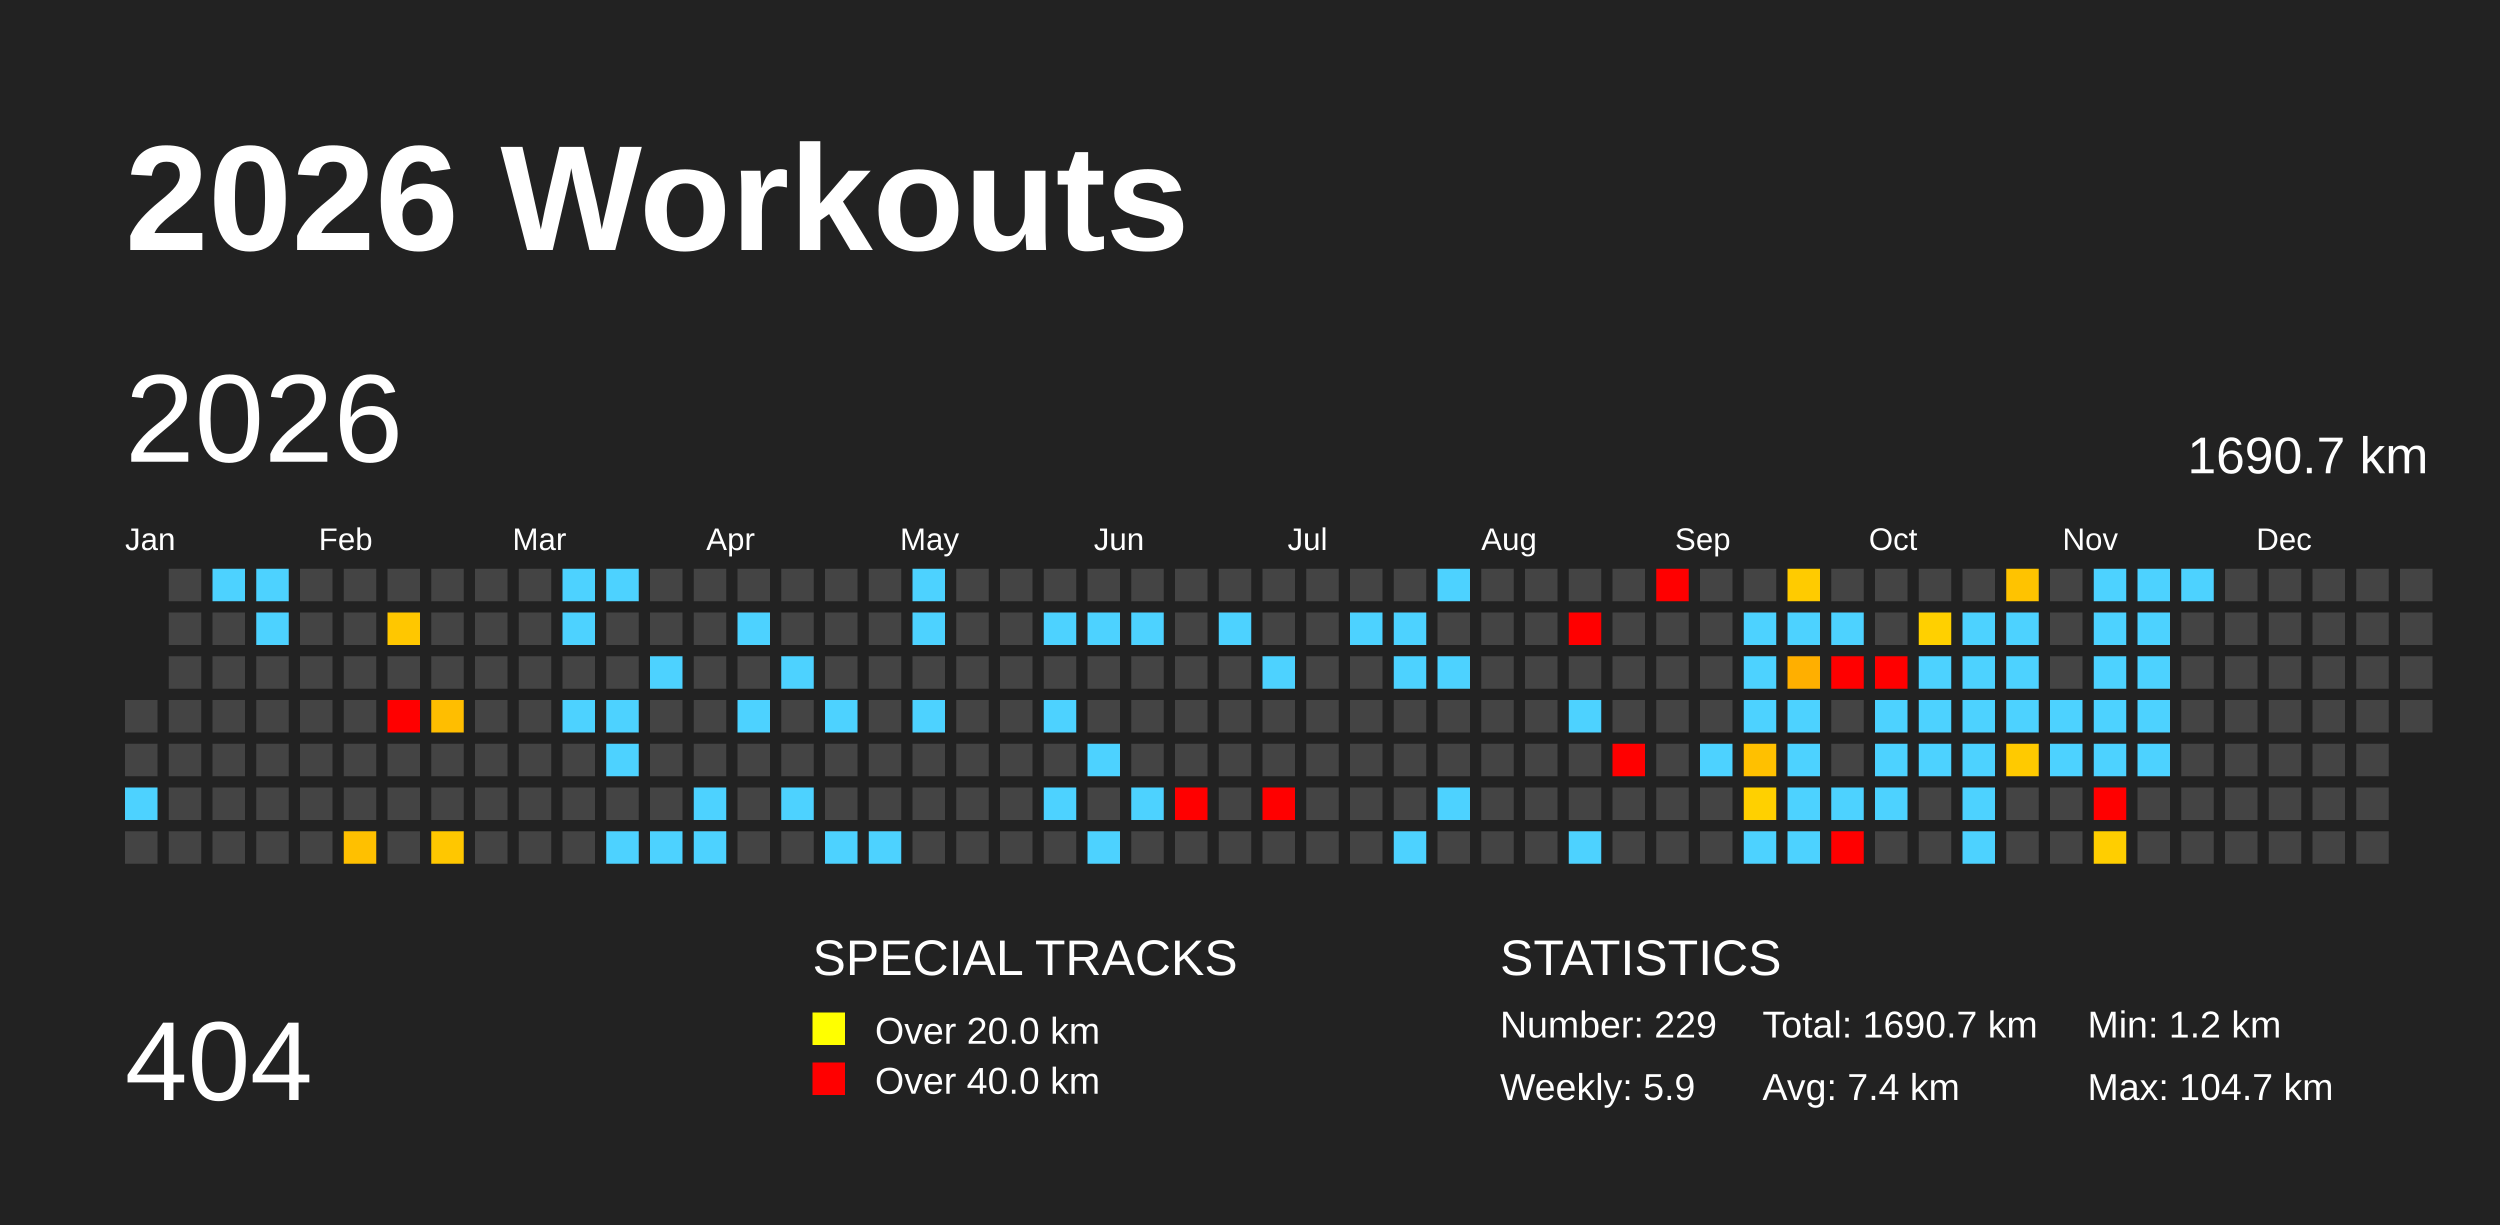
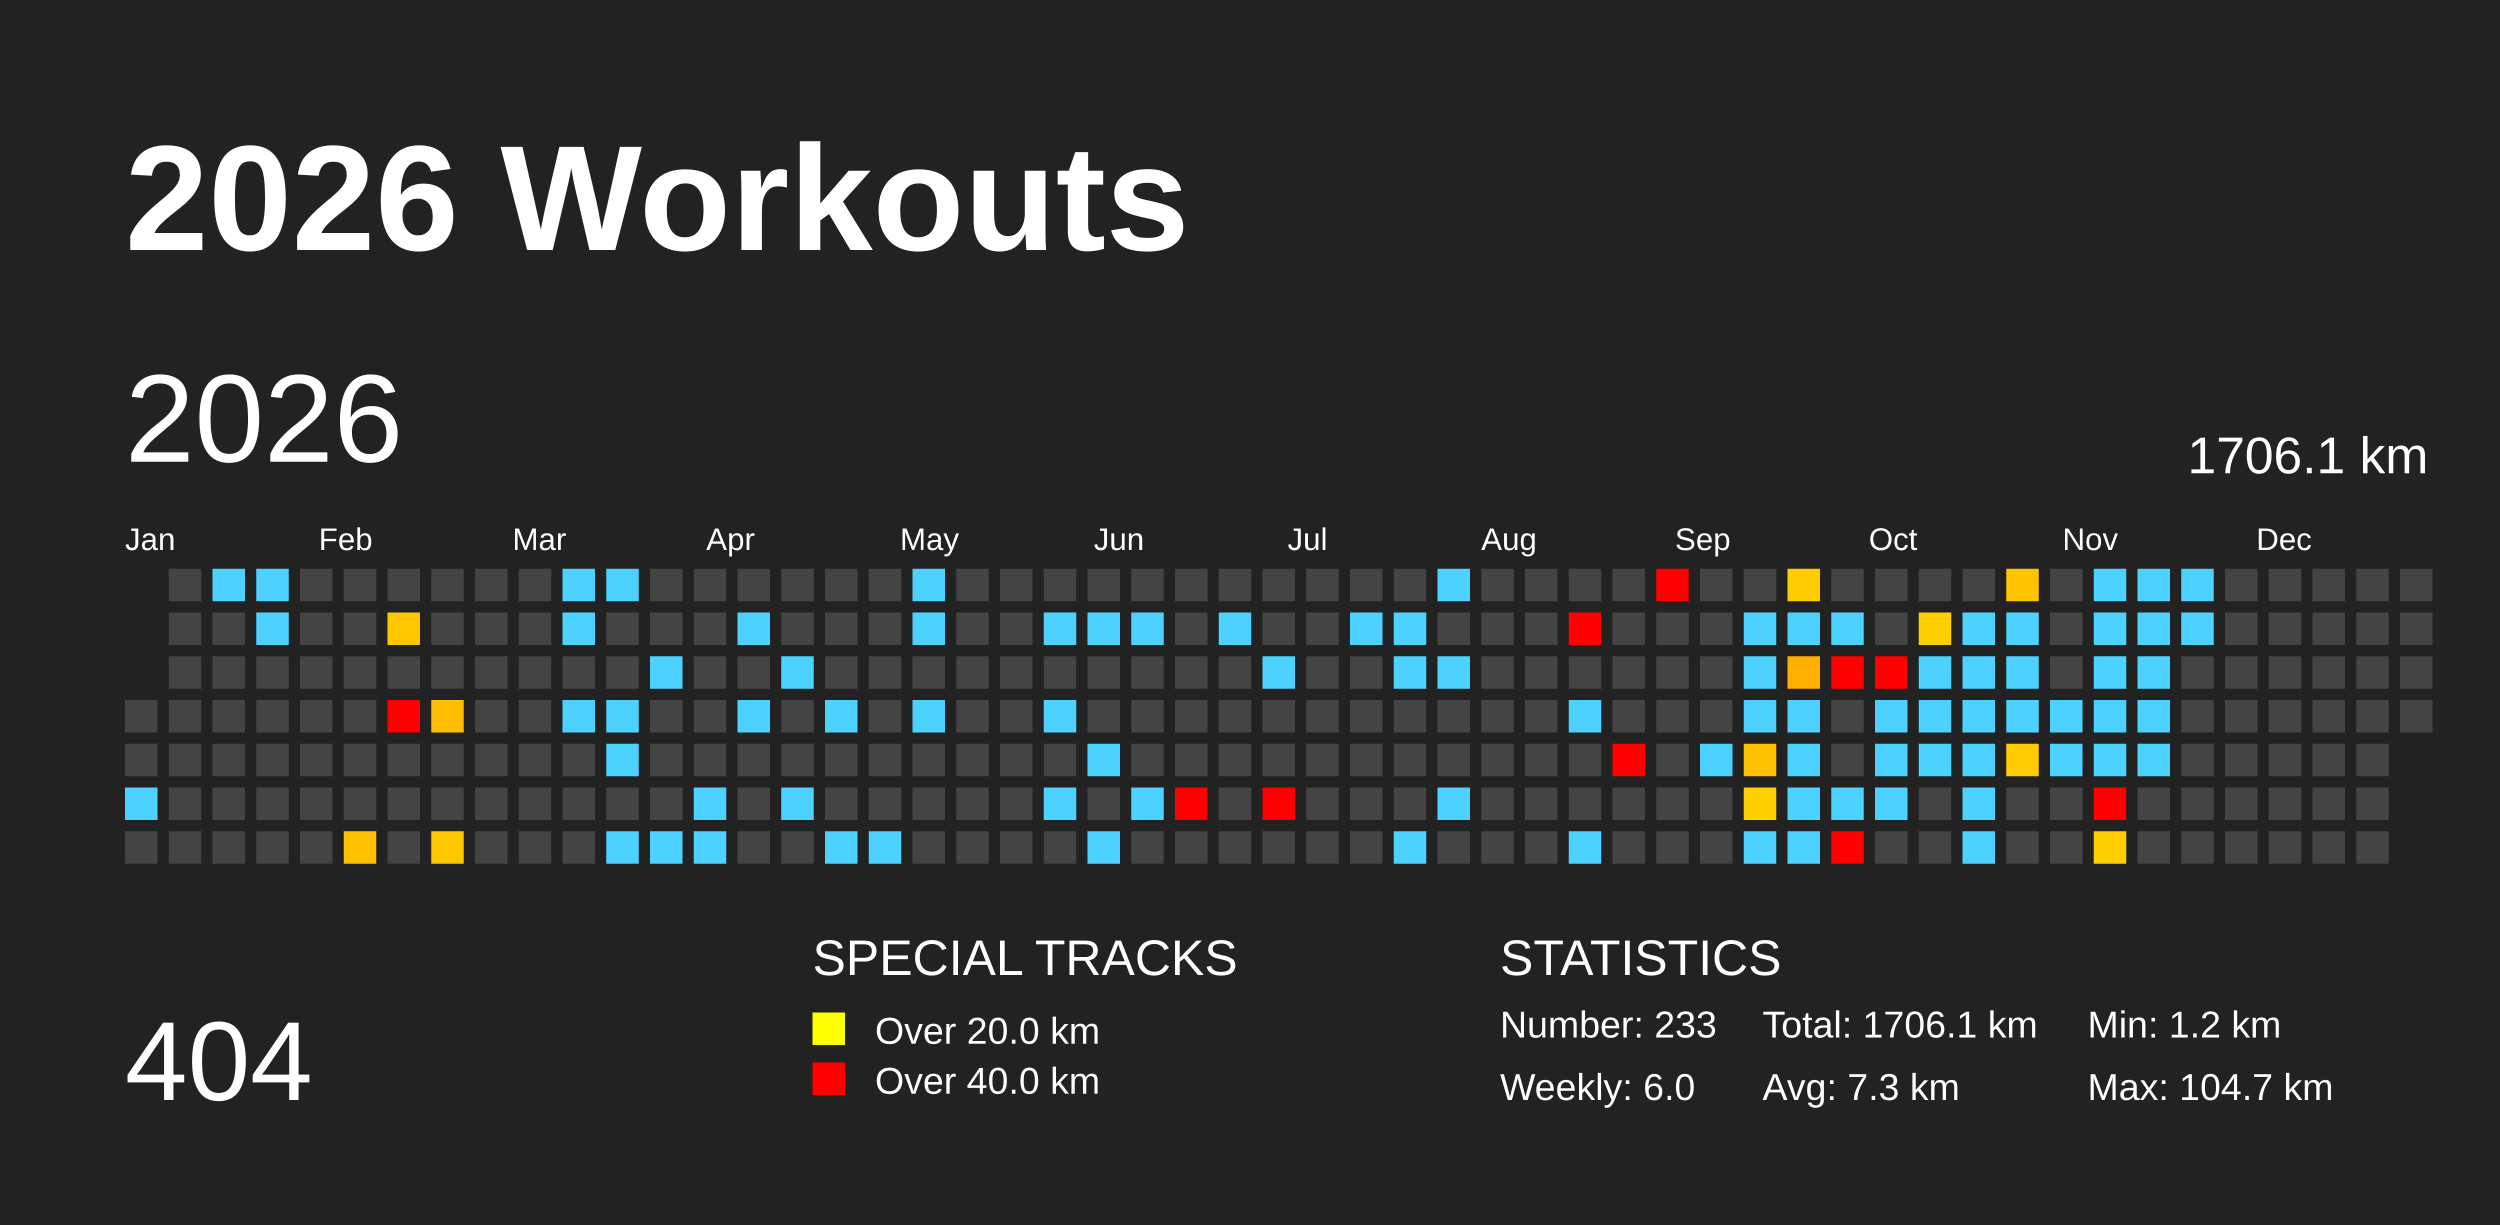
<svg xmlns="http://www.w3.org/2000/svg" baseProfile="full" height="98mm" version="1.1" viewBox="0,0,200,98" width="200mm">
  <defs>
    <pattern height="2" id="indoor-stripe" patternUnits="userSpaceOnUse" width="2">
      <line stroke="white" stroke-opacity="0.45" stroke-width="0.5" x1="0" x2="2" y1="2" y2="0" />
    </pattern>
  </defs>
  <rect fill="#222222" height="98" width="200" x="0" y="0" />
  <text fill="#FFFFFF" style="font-size:12px; font-family:Arial; font-weight:bold;" x="10" y="20">2026 Workouts</text>
  <text fill="#FFFFFF" style="font-size:9px; font-family:Arial" x="10" y="88">404</text>
  <text fill="#FFFFFF" style="font-size:4px; font-family:Arial" x="65" y="78">SPECIAL TRACKS</text>
  <rect fill="yellow" height="2.6" width="2.6" x="65" y="81" />
  <text fill="#FFFFFF" style="font-size:3px; font-family:Arial" x="70" y="83.5">Over 20.0 km</text>
  <rect fill="red" height="2.6" width="2.6" x="65" y="85" />
  <text fill="#FFFFFF" style="font-size:3px; font-family:Arial" x="70" y="87.5">Over 40.0 km</text>
  <text fill="#FFFFFF" style="font-size:4px; font-family:Arial" x="120" y="78">STATISTICS</text>
-   <text fill="#FFFFFF" style="font-size:3px; font-family:Arial" x="120" y="83">Number: 229</text>
-   <text fill="#FFFFFF" style="font-size:3px; font-family:Arial" x="120" y="88">Weekly: 5.9</text>
-   <text fill="#FFFFFF" style="font-size:3px; font-family:Arial" x="141" y="83">Total: 1690.7 km</text>
-   <text fill="#FFFFFF" style="font-size:3px; font-family:Arial" x="141" y="88">Avg: 7.4 km</text>
+   <text fill="#FFFFFF" style="font-size:3px; font-family:Arial" x="120" y="83">Number: 233</text>
+   <text fill="#FFFFFF" style="font-size:3px; font-family:Arial" x="120" y="88">Weekly: 6.0</text>
+   <text fill="#FFFFFF" style="font-size:3px; font-family:Arial" x="141" y="83">Total: 1706.1 km</text>
+   <text fill="#FFFFFF" style="font-size:3px; font-family:Arial" x="141" y="88">Avg: 7.3 km</text>
  <text fill="#FFFFFF" style="font-size:3px; font-family:Arial" x="167" y="83">Min: 1.2 km</text>
  <text fill="#FFFFFF" style="font-size:3px; font-family:Arial" x="167" y="88">Max: 104.7 km</text>
  <text dominant-baseline="hanging" fill="#FFFFFF" style="font-size:10.0px; font-family:Arial;" x="10" y="30">2026</text>
-   <text dominant-baseline="hanging" fill="#FFFFFF" style="font-size:4.125px; font-family:Arial;" x="175" y="35">1690.7 km</text>
+   <text dominant-baseline="hanging" fill="#FFFFFF" style="font-size:4.125px; font-family:Arial;" x="175" y="35">1706.1 km</text>
  <text fill="#FFFFFF" style="font-size:2.5px; font-family:Arial" x="10.0" y="44">Jan</text>
  <text fill="#FFFFFF" style="font-size:2.5px; font-family:Arial" x="25.5" y="44">Feb</text>
  <text fill="#FFFFFF" style="font-size:2.5px; font-family:Arial" x="41.0" y="44">Mar</text>
  <text fill="#FFFFFF" style="font-size:2.5px; font-family:Arial" x="56.5" y="44">Apr</text>
  <text fill="#FFFFFF" style="font-size:2.5px; font-family:Arial" x="72.0" y="44">May</text>
  <text fill="#FFFFFF" style="font-size:2.5px; font-family:Arial" x="87.5" y="44">Jun</text>
  <text fill="#FFFFFF" style="font-size:2.5px; font-family:Arial" x="103.0" y="44">Jul</text>
  <text fill="#FFFFFF" style="font-size:2.5px; font-family:Arial" x="118.5" y="44">Aug</text>
  <text fill="#FFFFFF" style="font-size:2.5px; font-family:Arial" x="134.0" y="44">Sep</text>
  <text fill="#FFFFFF" style="font-size:2.5px; font-family:Arial" x="149.5" y="44">Oct</text>
  <text fill="#FFFFFF" style="font-size:2.5px; font-family:Arial" x="165.0" y="44">Nov</text>
  <text fill="#FFFFFF" style="font-size:2.5px; font-family:Arial" x="180.5" y="44">Dec</text>
  <rect fill="#444444" height="2.6" width="2.6" x="10.0" y="56.0" />
  <rect fill="#444444" height="2.6" width="2.6" x="10.0" y="59.5" />
  <rect fill="#4dd2ff" height="2.6" width="2.6" x="10.0" y="63.0" />
  <rect fill="#444444" height="2.6" width="2.6" x="10.0" y="66.5" />
  <rect fill="#444444" height="2.6" width="2.6" x="13.5" y="45.5" />
  <rect fill="#444444" height="2.6" width="2.6" x="13.5" y="49.0" />
  <rect fill="#444444" height="2.6" width="2.6" x="13.5" y="52.5" />
  <rect fill="#444444" height="2.6" width="2.6" x="13.5" y="56.0" />
  <rect fill="#444444" height="2.6" width="2.6" x="13.5" y="59.5" />
  <rect fill="#444444" height="2.6" width="2.6" x="13.5" y="63.0" />
  <rect fill="#444444" height="2.6" width="2.6" x="13.5" y="66.5" />
  <rect fill="#4dd2ff" height="2.6" width="2.6" x="17.0" y="45.5" />
  <rect fill="#444444" height="2.6" width="2.6" x="17.0" y="49.0" />
  <rect fill="#444444" height="2.6" width="2.6" x="17.0" y="52.5" />
  <rect fill="#444444" height="2.6" width="2.6" x="17.0" y="56.0" />
  <rect fill="#444444" height="2.6" width="2.6" x="17.0" y="59.5" />
  <rect fill="#444444" height="2.6" width="2.6" x="17.0" y="63.0" />
  <rect fill="#444444" height="2.6" width="2.6" x="17.0" y="66.5" />
  <rect fill="#4dd2ff" height="2.6" width="2.6" x="20.5" y="45.5" />
  <rect fill="#4dd2ff" height="2.6" width="2.6" x="20.5" y="49.0" />
  <rect fill="#444444" height="2.6" width="2.6" x="20.5" y="52.5" />
  <rect fill="#444444" height="2.6" width="2.6" x="20.5" y="56.0" />
  <rect fill="#444444" height="2.6" width="2.6" x="20.5" y="59.5" />
  <rect fill="#444444" height="2.6" width="2.6" x="20.5" y="63.0" />
  <rect fill="#444444" height="2.6" width="2.6" x="20.5" y="66.5" />
  <rect fill="#444444" height="2.6" width="2.6" x="24.0" y="45.5" />
  <rect fill="#444444" height="2.6" width="2.6" x="24.0" y="49.0" />
  <rect fill="#444444" height="2.6" width="2.6" x="24.0" y="52.5" />
  <rect fill="#444444" height="2.6" width="2.6" x="24.0" y="56.0" />
  <rect fill="#444444" height="2.6" width="2.6" x="24.0" y="59.5" />
  <rect fill="#444444" height="2.6" width="2.6" x="24.0" y="63.0" />
  <rect fill="#444444" height="2.6" width="2.6" x="24.0" y="66.5" />
  <rect fill="#444444" height="2.6" width="2.6" x="27.5" y="45.5" />
  <rect fill="#444444" height="2.6" width="2.6" x="27.5" y="49.0" />
  <rect fill="#444444" height="2.6" width="2.6" x="27.5" y="52.5" />
  <rect fill="#444444" height="2.6" width="2.6" x="27.5" y="56.0" />
  <rect fill="#444444" height="2.6" width="2.6" x="27.5" y="59.5" />
  <rect fill="#444444" height="2.6" width="2.6" x="27.5" y="63.0" />
  <rect fill="#ffc000" height="2.6" width="2.6" x="27.5" y="66.5" />
  <rect fill="#444444" height="2.6" width="2.6" x="31.0" y="45.5" />
  <rect fill="#ffc700" height="2.6" width="2.6" x="31.0" y="49.0" />
  <rect fill="#444444" height="2.6" width="2.6" x="31.0" y="52.5" />
  <rect fill="red" height="2.6" width="2.6" x="31.0" y="56.0" />
  <rect fill="#444444" height="2.6" width="2.6" x="31.0" y="59.5" />
  <rect fill="#444444" height="2.6" width="2.6" x="31.0" y="63.0" />
  <rect fill="#444444" height="2.6" width="2.6" x="31.0" y="66.5" />
  <rect fill="#444444" height="2.6" width="2.6" x="34.5" y="45.5" />
  <rect fill="#444444" height="2.6" width="2.6" x="34.5" y="49.0" />
  <rect fill="#444444" height="2.6" width="2.6" x="34.5" y="52.5" />
  <rect fill="#ffbe00" height="2.6" width="2.6" x="34.5" y="56.0" />
  <rect fill="#444444" height="2.6" width="2.6" x="34.5" y="59.5" />
  <rect fill="#444444" height="2.6" width="2.6" x="34.5" y="63.0" />
  <rect fill="#ffc700" height="2.6" width="2.6" x="34.5" y="66.5" />
  <rect fill="#444444" height="2.6" width="2.6" x="38.0" y="45.5" />
  <rect fill="#444444" height="2.6" width="2.6" x="38.0" y="49.0" />
  <rect fill="#444444" height="2.6" width="2.6" x="38.0" y="52.5" />
  <rect fill="#444444" height="2.6" width="2.6" x="38.0" y="56.0" />
  <rect fill="#444444" height="2.6" width="2.6" x="38.0" y="59.5" />
  <rect fill="#444444" height="2.6" width="2.6" x="38.0" y="63.0" />
  <rect fill="#444444" height="2.6" width="2.6" x="38.0" y="66.5" />
  <rect fill="#444444" height="2.6" width="2.6" x="41.5" y="45.5" />
  <rect fill="#444444" height="2.6" width="2.6" x="41.5" y="49.0" />
  <rect fill="#444444" height="2.6" width="2.6" x="41.5" y="52.5" />
  <rect fill="#444444" height="2.6" width="2.6" x="41.5" y="56.0" />
  <rect fill="#444444" height="2.6" width="2.6" x="41.5" y="59.5" />
  <rect fill="#444444" height="2.6" width="2.6" x="41.5" y="63.0" />
  <rect fill="#444444" height="2.6" width="2.6" x="41.5" y="66.5" />
  <rect fill="#4dd2ff" height="2.6" width="2.6" x="45.0" y="45.5" />
  <rect fill="#4dd2ff" height="2.6" width="2.6" x="45.0" y="49.0" />
  <rect fill="#444444" height="2.6" width="2.6" x="45.0" y="52.5" />
  <rect fill="#4dd2ff" height="2.6" width="2.6" x="45.0" y="56.0" />
  <rect fill="#444444" height="2.6" width="2.6" x="45.0" y="59.5" />
  <rect fill="#444444" height="2.6" width="2.6" x="45.0" y="63.0" />
  <rect fill="#444444" height="2.6" width="2.6" x="45.0" y="66.5" />
  <rect fill="#4dd2ff" height="2.6" width="2.6" x="48.5" y="45.5" />
  <rect fill="#444444" height="2.6" width="2.6" x="48.5" y="49.0" />
  <rect fill="#444444" height="2.6" width="2.6" x="48.5" y="52.5" />
  <rect fill="#4dd2ff" height="2.6" width="2.6" x="48.5" y="56.0" />
  <rect fill="#4dd2ff" height="2.6" width="2.6" x="48.5" y="59.5" />
  <rect fill="#444444" height="2.6" width="2.6" x="48.5" y="63.0" />
  <rect fill="#4dd2ff" height="2.6" width="2.6" x="48.5" y="66.5" />
  <rect fill="#444444" height="2.6" width="2.6" x="52.0" y="45.5" />
  <rect fill="#444444" height="2.6" width="2.6" x="52.0" y="49.0" />
  <rect fill="#4dd2ff" height="2.6" width="2.6" x="52.0" y="52.5" />
  <rect fill="#444444" height="2.6" width="2.6" x="52.0" y="56.0" />
  <rect fill="#444444" height="2.6" width="2.6" x="52.0" y="59.5" />
  <rect fill="#444444" height="2.6" width="2.6" x="52.0" y="63.0" />
  <rect fill="#4dd2ff" height="2.6" width="2.6" x="52.0" y="66.5" />
  <rect fill="#444444" height="2.6" width="2.6" x="55.5" y="45.5" />
  <rect fill="#444444" height="2.6" width="2.6" x="55.5" y="49.0" />
  <rect fill="#444444" height="2.6" width="2.6" x="55.5" y="52.5" />
  <rect fill="#444444" height="2.6" width="2.6" x="55.5" y="56.0" />
  <rect fill="#444444" height="2.6" width="2.6" x="55.5" y="59.5" />
  <rect fill="#4dd2ff" height="2.6" width="2.6" x="55.5" y="63.0" />
  <rect fill="#4dd2ff" height="2.6" width="2.6" x="55.5" y="66.5" />
  <rect fill="#444444" height="2.6" width="2.6" x="59.0" y="45.5" />
  <rect fill="#4dd2ff" height="2.6" width="2.6" x="59.0" y="49.0" />
  <rect fill="#444444" height="2.6" width="2.6" x="59.0" y="52.5" />
  <rect fill="#4dd2ff" height="2.6" width="2.6" x="59.0" y="56.0" />
  <rect fill="#444444" height="2.6" width="2.6" x="59.0" y="59.5" />
  <rect fill="#444444" height="2.6" width="2.6" x="59.0" y="63.0" />
  <rect fill="#444444" height="2.6" width="2.6" x="59.0" y="66.5" />
  <rect fill="#444444" height="2.6" width="2.6" x="62.5" y="45.5" />
  <rect fill="#444444" height="2.6" width="2.6" x="62.5" y="49.0" />
  <rect fill="#4dd2ff" height="2.6" width="2.6" x="62.5" y="52.5" />
  <rect fill="#444444" height="2.6" width="2.6" x="62.5" y="56.0" />
  <rect fill="#444444" height="2.6" width="2.6" x="62.5" y="59.5" />
  <rect fill="#4dd2ff" height="2.6" width="2.6" x="62.5" y="63.0" />
  <rect fill="#444444" height="2.6" width="2.6" x="62.5" y="66.5" />
  <rect fill="#444444" height="2.6" width="2.6" x="66.0" y="45.5" />
  <rect fill="#444444" height="2.6" width="2.6" x="66.0" y="49.0" />
  <rect fill="#444444" height="2.6" width="2.6" x="66.0" y="52.5" />
  <rect fill="#4dd2ff" height="2.6" width="2.6" x="66.0" y="56.0" />
  <rect fill="#444444" height="2.6" width="2.6" x="66.0" y="59.5" />
  <rect fill="#444444" height="2.6" width="2.6" x="66.0" y="63.0" />
  <rect fill="#4dd2ff" height="2.6" width="2.6" x="66.0" y="66.5" />
  <rect fill="#444444" height="2.6" width="2.6" x="69.5" y="45.5" />
  <rect fill="#444444" height="2.6" width="2.6" x="69.5" y="49.0" />
  <rect fill="#444444" height="2.6" width="2.6" x="69.5" y="52.5" />
  <rect fill="#444444" height="2.6" width="2.6" x="69.5" y="56.0" />
  <rect fill="#444444" height="2.6" width="2.6" x="69.5" y="59.5" />
  <rect fill="#444444" height="2.6" width="2.6" x="69.5" y="63.0" />
  <rect fill="#4dd2ff" height="2.6" width="2.6" x="69.5" y="66.5" />
  <rect fill="#4dd2ff" height="2.6" width="2.6" x="73.0" y="45.5" />
  <rect fill="#4dd2ff" height="2.6" width="2.6" x="73.0" y="49.0" />
  <rect fill="#444444" height="2.6" width="2.6" x="73.0" y="52.5" />
  <rect fill="#4dd2ff" height="2.6" width="2.6" x="73.0" y="56.0" />
  <rect fill="#444444" height="2.6" width="2.6" x="73.0" y="59.5" />
  <rect fill="#444444" height="2.6" width="2.6" x="73.0" y="63.0" />
  <rect fill="#444444" height="2.6" width="2.6" x="73.0" y="66.5" />
  <rect fill="#444444" height="2.6" width="2.6" x="76.5" y="45.5" />
  <rect fill="#444444" height="2.6" width="2.6" x="76.5" y="49.0" />
  <rect fill="#444444" height="2.6" width="2.6" x="76.5" y="52.5" />
  <rect fill="#444444" height="2.6" width="2.6" x="76.5" y="56.0" />
  <rect fill="#444444" height="2.6" width="2.6" x="76.5" y="59.5" />
  <rect fill="#444444" height="2.6" width="2.6" x="76.5" y="63.0" />
  <rect fill="#444444" height="2.6" width="2.6" x="76.5" y="66.5" />
  <rect fill="#444444" height="2.6" width="2.6" x="80.0" y="45.5" />
  <rect fill="#444444" height="2.6" width="2.6" x="80.0" y="49.0" />
  <rect fill="#444444" height="2.6" width="2.6" x="80.0" y="52.5" />
  <rect fill="#444444" height="2.6" width="2.6" x="80.0" y="56.0" />
  <rect fill="#444444" height="2.6" width="2.6" x="80.0" y="59.5" />
  <rect fill="#444444" height="2.6" width="2.6" x="80.0" y="63.0" />
  <rect fill="#444444" height="2.6" width="2.6" x="80.0" y="66.5" />
  <rect fill="#444444" height="2.6" width="2.6" x="83.5" y="45.5" />
  <rect fill="#4dd2ff" height="2.6" width="2.6" x="83.5" y="49.0" />
  <rect fill="#444444" height="2.6" width="2.6" x="83.5" y="52.5" />
  <rect fill="#4dd2ff" height="2.6" width="2.6" x="83.5" y="56.0" />
  <rect fill="#444444" height="2.6" width="2.6" x="83.5" y="59.5" />
  <rect fill="#4dd2ff" height="2.6" width="2.6" x="83.5" y="63.0" />
  <rect fill="#444444" height="2.6" width="2.6" x="83.5" y="66.5" />
  <rect fill="#444444" height="2.6" width="2.6" x="87.0" y="45.5" />
  <rect fill="#4dd2ff" height="2.6" width="2.6" x="87.0" y="49.0" />
  <rect fill="#444444" height="2.6" width="2.6" x="87.0" y="52.5" />
  <rect fill="#444444" height="2.6" width="2.6" x="87.0" y="56.0" />
  <rect fill="#4dd2ff" height="2.6" width="2.6" x="87.0" y="59.5" />
  <rect fill="#444444" height="2.6" width="2.6" x="87.0" y="63.0" />
  <rect fill="#4dd2ff" height="2.6" width="2.6" x="87.0" y="66.5" />
  <rect fill="#444444" height="2.6" width="2.6" x="90.5" y="45.5" />
  <rect fill="#4dd2ff" height="2.6" width="2.6" x="90.5" y="49.0" />
  <rect fill="#444444" height="2.6" width="2.6" x="90.5" y="52.5" />
  <rect fill="#444444" height="2.6" width="2.6" x="90.5" y="56.0" />
  <rect fill="#444444" height="2.6" width="2.6" x="90.5" y="59.5" />
  <rect fill="#4dd2ff" height="2.6" width="2.6" x="90.5" y="63.0" />
  <rect fill="#444444" height="2.6" width="2.6" x="90.5" y="66.5" />
  <rect fill="#444444" height="2.6" width="2.6" x="94.0" y="45.5" />
  <rect fill="#444444" height="2.6" width="2.6" x="94.0" y="49.0" />
  <rect fill="#444444" height="2.6" width="2.6" x="94.0" y="52.5" />
  <rect fill="#444444" height="2.6" width="2.6" x="94.0" y="56.0" />
  <rect fill="#444444" height="2.6" width="2.6" x="94.0" y="59.5" />
  <rect fill="red" height="2.6" width="2.6" x="94.0" y="63.0" />
  <rect fill="#444444" height="2.6" width="2.6" x="94.0" y="66.5" />
  <rect fill="#444444" height="2.6" width="2.6" x="97.5" y="45.5" />
  <rect fill="#4dd2ff" height="2.6" width="2.6" x="97.5" y="49.0" />
  <rect fill="#444444" height="2.6" width="2.6" x="97.5" y="52.5" />
  <rect fill="#444444" height="2.6" width="2.6" x="97.5" y="56.0" />
  <rect fill="#444444" height="2.6" width="2.6" x="97.5" y="59.5" />
  <rect fill="#444444" height="2.6" width="2.6" x="97.5" y="63.0" />
  <rect fill="#444444" height="2.6" width="2.6" x="97.5" y="66.5" />
  <rect fill="#444444" height="2.6" width="2.6" x="101.0" y="45.5" />
  <rect fill="#444444" height="2.6" width="2.6" x="101.0" y="49.0" />
  <rect fill="#4dd2ff" height="2.6" width="2.6" x="101.0" y="52.5" />
  <rect fill="#444444" height="2.6" width="2.6" x="101.0" y="56.0" />
  <rect fill="#444444" height="2.6" width="2.6" x="101.0" y="59.5" />
  <rect fill="red" height="2.6" width="2.6" x="101.0" y="63.0" />
  <rect fill="#444444" height="2.6" width="2.6" x="101.0" y="66.5" />
  <rect fill="#444444" height="2.6" width="2.6" x="104.5" y="45.5" />
  <rect fill="#444444" height="2.6" width="2.6" x="104.5" y="49.0" />
  <rect fill="#444444" height="2.6" width="2.6" x="104.5" y="52.5" />
  <rect fill="#444444" height="2.6" width="2.6" x="104.5" y="56.0" />
  <rect fill="#444444" height="2.6" width="2.6" x="104.5" y="59.5" />
  <rect fill="#444444" height="2.6" width="2.6" x="104.5" y="63.0" />
  <rect fill="#444444" height="2.6" width="2.6" x="104.5" y="66.5" />
  <rect fill="#444444" height="2.6" width="2.6" x="108.0" y="45.5" />
  <rect fill="#4dd2ff" height="2.6" width="2.6" x="108.0" y="49.0" />
  <rect fill="#444444" height="2.6" width="2.6" x="108.0" y="52.5" />
  <rect fill="#444444" height="2.6" width="2.6" x="108.0" y="56.0" />
  <rect fill="#444444" height="2.6" width="2.6" x="108.0" y="59.5" />
  <rect fill="#444444" height="2.6" width="2.6" x="108.0" y="63.0" />
  <rect fill="#444444" height="2.6" width="2.6" x="108.0" y="66.5" />
  <rect fill="#444444" height="2.6" width="2.6" x="111.5" y="45.5" />
  <rect fill="#4dd2ff" height="2.6" width="2.6" x="111.5" y="49.0" />
  <rect fill="#4dd2ff" height="2.6" width="2.6" x="111.5" y="52.5" />
  <rect fill="#444444" height="2.6" width="2.6" x="111.5" y="56.0" />
  <rect fill="#444444" height="2.6" width="2.6" x="111.5" y="59.5" />
  <rect fill="#444444" height="2.6" width="2.6" x="111.5" y="63.0" />
  <rect fill="#4dd2ff" height="2.6" width="2.6" x="111.5" y="66.5" />
  <rect fill="#4dd2ff" height="2.6" width="2.6" x="115.0" y="45.5" />
  <rect fill="#444444" height="2.6" width="2.6" x="115.0" y="49.0" />
  <rect fill="#4dd2ff" height="2.6" width="2.6" x="115.0" y="52.5" />
  <rect fill="#444444" height="2.6" width="2.6" x="115.0" y="56.0" />
  <rect fill="#444444" height="2.6" width="2.6" x="115.0" y="59.5" />
  <rect fill="#4dd2ff" height="2.6" width="2.6" x="115.0" y="63.0" />
  <rect fill="#444444" height="2.6" width="2.6" x="115.0" y="66.5" />
  <rect fill="#444444" height="2.6" width="2.6" x="118.5" y="45.5" />
  <rect fill="#444444" height="2.6" width="2.6" x="118.5" y="49.0" />
  <rect fill="#444444" height="2.6" width="2.6" x="118.5" y="52.5" />
  <rect fill="#444444" height="2.6" width="2.6" x="118.5" y="56.0" />
  <rect fill="#444444" height="2.6" width="2.6" x="118.5" y="59.5" />
  <rect fill="#444444" height="2.6" width="2.6" x="118.5" y="63.0" />
  <rect fill="#444444" height="2.6" width="2.6" x="118.5" y="66.5" />
  <rect fill="#444444" height="2.6" width="2.6" x="122.0" y="45.5" />
  <rect fill="#444444" height="2.6" width="2.6" x="122.0" y="49.0" />
  <rect fill="#444444" height="2.6" width="2.6" x="122.0" y="52.5" />
  <rect fill="#444444" height="2.6" width="2.6" x="122.0" y="56.0" />
  <rect fill="#444444" height="2.6" width="2.6" x="122.0" y="59.5" />
  <rect fill="#444444" height="2.6" width="2.6" x="122.0" y="63.0" />
  <rect fill="#444444" height="2.6" width="2.6" x="122.0" y="66.5" />
  <rect fill="#444444" height="2.6" width="2.6" x="125.5" y="45.5" />
  <rect fill="red" height="2.6" width="2.6" x="125.5" y="49.0" />
  <rect fill="#444444" height="2.6" width="2.6" x="125.5" y="52.5" />
  <rect fill="#4dd2ff" height="2.6" width="2.6" x="125.5" y="56.0" />
  <rect fill="#444444" height="2.6" width="2.6" x="125.5" y="59.5" />
  <rect fill="#444444" height="2.6" width="2.6" x="125.5" y="63.0" />
  <rect fill="#4dd2ff" height="2.6" width="2.6" x="125.5" y="66.5" />
  <rect fill="#444444" height="2.6" width="2.6" x="129.0" y="45.5" />
  <rect fill="#444444" height="2.6" width="2.6" x="129.0" y="49.0" />
  <rect fill="#444444" height="2.6" width="2.6" x="129.0" y="52.5" />
  <rect fill="#444444" height="2.6" width="2.6" x="129.0" y="56.0" />
  <rect fill="red" height="2.6" width="2.6" x="129.0" y="59.5" />
  <rect fill="#444444" height="2.6" width="2.6" x="129.0" y="63.0" />
  <rect fill="#444444" height="2.6" width="2.6" x="129.0" y="66.5" />
  <rect fill="red" height="2.6" width="2.6" x="132.5" y="45.5" />
  <rect fill="#444444" height="2.6" width="2.6" x="132.5" y="49.0" />
  <rect fill="#444444" height="2.6" width="2.6" x="132.5" y="52.5" />
  <rect fill="#444444" height="2.6" width="2.6" x="132.5" y="56.0" />
  <rect fill="#444444" height="2.6" width="2.6" x="132.5" y="59.5" />
  <rect fill="#444444" height="2.6" width="2.6" x="132.5" y="63.0" />
  <rect fill="#444444" height="2.6" width="2.6" x="132.5" y="66.5" />
  <rect fill="#444444" height="2.6" width="2.6" x="136.0" y="45.5" />
  <rect fill="#444444" height="2.6" width="2.6" x="136.0" y="49.0" />
  <rect fill="#444444" height="2.6" width="2.6" x="136.0" y="52.5" />
  <rect fill="#444444" height="2.6" width="2.6" x="136.0" y="56.0" />
  <rect fill="#4dd2ff" height="2.6" width="2.6" x="136.0" y="59.5" />
  <rect fill="#444444" height="2.6" width="2.6" x="136.0" y="63.0" />
  <rect fill="#444444" height="2.6" width="2.6" x="136.0" y="66.5" />
  <rect fill="#444444" height="2.6" width="2.6" x="139.5" y="45.5" />
  <rect fill="#4dd2ff" height="2.6" width="2.6" x="139.5" y="49.0" />
  <rect fill="#4dd2ff" height="2.6" width="2.6" x="139.5" y="52.5" />
  <rect fill="#4dd2ff" height="2.6" width="2.6" x="139.5" y="56.0" />
  <rect fill="#ffc000" height="2.6" width="2.6" x="139.5" y="59.5" />
  <rect fill="#ffd000" height="2.6" width="2.6" x="139.5" y="63.0" />
  <rect fill="#4dd2ff" height="2.6" width="2.6" x="139.5" y="66.5" />
  <rect fill="#ffcb00" height="2.6" width="2.6" x="143.0" y="45.5" />
  <rect fill="#4dd2ff" height="2.6" width="2.6" x="143.0" y="49.0" />
  <rect fill="#ffaf00" height="2.6" width="2.6" x="143.0" y="52.5" />
  <rect fill="#4dd2ff" height="2.6" width="2.6" x="143.0" y="56.0" />
  <rect fill="#4dd2ff" height="2.6" width="2.6" x="143.0" y="59.5" />
  <rect fill="#4dd2ff" height="2.6" width="2.6" x="143.0" y="63.0" />
  <rect fill="#4dd2ff" height="2.6" width="2.6" x="143.0" y="66.5" />
  <rect fill="#444444" height="2.6" width="2.6" x="146.5" y="45.5" />
  <rect fill="#4dd2ff" height="2.6" width="2.6" x="146.5" y="49.0" />
  <rect fill="red" height="2.6" width="2.6" x="146.5" y="52.5" />
  <rect fill="#444444" height="2.6" width="2.6" x="146.5" y="56.0" />
  <rect fill="#444444" height="2.6" width="2.6" x="146.5" y="59.5" />
  <rect fill="#4dd2ff" height="2.6" width="2.6" x="146.5" y="63.0" />
  <rect fill="red" height="2.6" width="2.6" x="146.5" y="66.5" />
  <rect fill="#444444" height="2.6" width="2.6" x="150.0" y="45.5" />
  <rect fill="#444444" height="2.6" width="2.6" x="150.0" y="49.0" />
  <rect fill="red" height="2.6" width="2.6" x="150.0" y="52.5" />
  <rect fill="#4dd2ff" height="2.6" width="2.6" x="150.0" y="56.0" />
  <rect fill="#4dd2ff" height="2.6" width="2.6" x="150.0" y="59.5" />
  <rect fill="#4dd2ff" height="2.6" width="2.6" x="150.0" y="63.0" />
  <rect fill="#444444" height="2.6" width="2.6" x="150.0" y="66.5" />
  <rect fill="#444444" height="2.6" width="2.6" x="153.5" y="45.5" />
  <rect fill="#ffd000" height="2.6" width="2.6" x="153.5" y="49.0" />
  <rect fill="#4dd2ff" height="2.6" width="2.6" x="153.5" y="52.5" />
  <rect fill="#4dd2ff" height="2.6" width="2.6" x="153.5" y="56.0" />
  <rect fill="#4dd2ff" height="2.6" width="2.6" x="153.5" y="59.5" />
  <rect fill="#444444" height="2.6" width="2.6" x="153.5" y="63.0" />
  <rect fill="#444444" height="2.6" width="2.6" x="153.5" y="66.5" />
  <rect fill="#444444" height="2.6" width="2.6" x="157.0" y="45.5" />
  <rect fill="#4dd2ff" height="2.6" width="2.6" x="157.0" y="49.0" />
  <rect fill="#4dd2ff" height="2.6" width="2.6" x="157.0" y="52.5" />
  <rect fill="#4dd2ff" height="2.6" width="2.6" x="157.0" y="56.0" />
  <rect fill="#4dd2ff" height="2.6" width="2.6" x="157.0" y="59.5" />
  <rect fill="#4dd2ff" height="2.6" width="2.6" x="157.0" y="63.0" />
  <rect fill="#4dd2ff" height="2.6" width="2.6" x="157.0" y="66.5" />
  <rect fill="#ffc300" height="2.6" width="2.6" x="160.5" y="45.5" />
  <rect fill="#4dd2ff" height="2.6" width="2.6" x="160.5" y="49.0" />
  <rect fill="#4dd2ff" height="2.6" width="2.6" x="160.5" y="52.5" />
  <rect fill="#4dd2ff" height="2.6" width="2.6" x="160.5" y="56.0" />
  <rect fill="#ffca00" height="2.6" width="2.6" x="160.5" y="59.5" />
  <rect fill="#444444" height="2.6" width="2.6" x="160.5" y="63.0" />
  <rect fill="#444444" height="2.6" width="2.6" x="160.5" y="66.5" />
  <rect fill="#444444" height="2.6" width="2.6" x="164.0" y="45.5" />
  <rect fill="#444444" height="2.6" width="2.6" x="164.0" y="49.0" />
  <rect fill="#444444" height="2.6" width="2.6" x="164.0" y="52.5" />
  <rect fill="#4dd2ff" height="2.6" width="2.6" x="164.0" y="56.0" />
  <rect fill="#4dd2ff" height="2.6" width="2.6" x="164.0" y="59.5" />
  <rect fill="#444444" height="2.6" width="2.6" x="164.0" y="63.0" />
  <rect fill="#444444" height="2.6" width="2.6" x="164.0" y="66.5" />
  <rect fill="#4dd2ff" height="2.6" width="2.6" x="167.5" y="45.5" />
  <rect fill="#4dd2ff" height="2.6" width="2.6" x="167.5" y="49.0" />
  <rect fill="#4dd2ff" height="2.6" width="2.6" x="167.5" y="52.5" />
  <rect fill="#4dd2ff" height="2.6" width="2.6" x="167.5" y="56.0" />
  <rect fill="#4dd2ff" height="2.6" width="2.6" x="167.5" y="59.5" />
  <rect fill="red" height="2.6" width="2.6" x="167.5" y="63.0" />
  <rect fill="#ffce00" height="2.6" width="2.6" x="167.5" y="66.5" />
  <rect fill="#4dd2ff" height="2.6" width="2.6" x="171.0" y="45.5" />
  <rect fill="#4dd2ff" height="2.6" width="2.6" x="171.0" y="49.0" />
  <rect fill="#4dd2ff" height="2.6" width="2.6" x="171.0" y="52.5" />
  <rect fill="#4dd2ff" height="2.6" width="2.6" x="171.0" y="56.0" />
  <rect fill="#4dd2ff" height="2.6" width="2.6" x="171.0" y="59.5" />
  <rect fill="#444444" height="2.6" width="2.6" x="171.0" y="63.0" />
  <rect fill="#444444" height="2.6" width="2.6" x="171.0" y="66.5" />
  <rect fill="#4dd2ff" height="2.6" width="2.6" x="174.5" y="45.5" />
-   <rect fill="#444444" height="2.6" width="2.6" x="174.5" y="49.0" />
+   <rect fill="#4dd2ff" height="2.6" width="2.6" x="174.5" y="49.0" />
  <rect fill="#444444" height="2.6" width="2.6" x="174.5" y="52.5" />
  <rect fill="#444444" height="2.6" width="2.6" x="174.5" y="56.0" />
  <rect fill="#444444" height="2.6" width="2.6" x="174.5" y="59.5" />
  <rect fill="#444444" height="2.6" width="2.6" x="174.5" y="63.0" />
  <rect fill="#444444" height="2.6" width="2.6" x="174.5" y="66.5" />
  <rect fill="#444444" height="2.6" width="2.6" x="178.0" y="45.5" />
  <rect fill="#444444" height="2.6" width="2.6" x="178.0" y="49.0" />
  <rect fill="#444444" height="2.6" width="2.6" x="178.0" y="52.5" />
  <rect fill="#444444" height="2.6" width="2.6" x="178.0" y="56.0" />
  <rect fill="#444444" height="2.6" width="2.6" x="178.0" y="59.5" />
  <rect fill="#444444" height="2.6" width="2.6" x="178.0" y="63.0" />
  <rect fill="#444444" height="2.6" width="2.6" x="178.0" y="66.5" />
  <rect fill="#444444" height="2.6" width="2.6" x="181.5" y="45.5" />
  <rect fill="#444444" height="2.6" width="2.6" x="181.5" y="49.0" />
  <rect fill="#444444" height="2.6" width="2.6" x="181.5" y="52.5" />
  <rect fill="#444444" height="2.6" width="2.6" x="181.5" y="56.0" />
  <rect fill="#444444" height="2.6" width="2.6" x="181.5" y="59.5" />
  <rect fill="#444444" height="2.6" width="2.6" x="181.5" y="63.0" />
  <rect fill="#444444" height="2.6" width="2.6" x="181.5" y="66.5" />
  <rect fill="#444444" height="2.6" width="2.6" x="185.0" y="45.5" />
  <rect fill="#444444" height="2.6" width="2.6" x="185.0" y="49.0" />
  <rect fill="#444444" height="2.6" width="2.6" x="185.0" y="52.5" />
  <rect fill="#444444" height="2.6" width="2.6" x="185.0" y="56.0" />
  <rect fill="#444444" height="2.6" width="2.6" x="185.0" y="59.5" />
  <rect fill="#444444" height="2.6" width="2.6" x="185.0" y="63.0" />
  <rect fill="#444444" height="2.6" width="2.6" x="185.0" y="66.5" />
  <rect fill="#444444" height="2.6" width="2.6" x="188.5" y="45.5" />
  <rect fill="#444444" height="2.6" width="2.6" x="188.5" y="49.0" />
  <rect fill="#444444" height="2.6" width="2.6" x="188.5" y="52.5" />
  <rect fill="#444444" height="2.6" width="2.6" x="188.5" y="56.0" />
  <rect fill="#444444" height="2.6" width="2.6" x="188.5" y="59.5" />
  <rect fill="#444444" height="2.6" width="2.6" x="188.5" y="63.0" />
  <rect fill="#444444" height="2.6" width="2.6" x="188.5" y="66.5" />
  <rect fill="#444444" height="2.6" width="2.6" x="192.0" y="45.5" />
  <rect fill="#444444" height="2.6" width="2.6" x="192.0" y="49.0" />
  <rect fill="#444444" height="2.6" width="2.6" x="192.0" y="52.5" />
  <rect fill="#444444" height="2.6" width="2.6" x="192.0" y="56.0" />
</svg>
